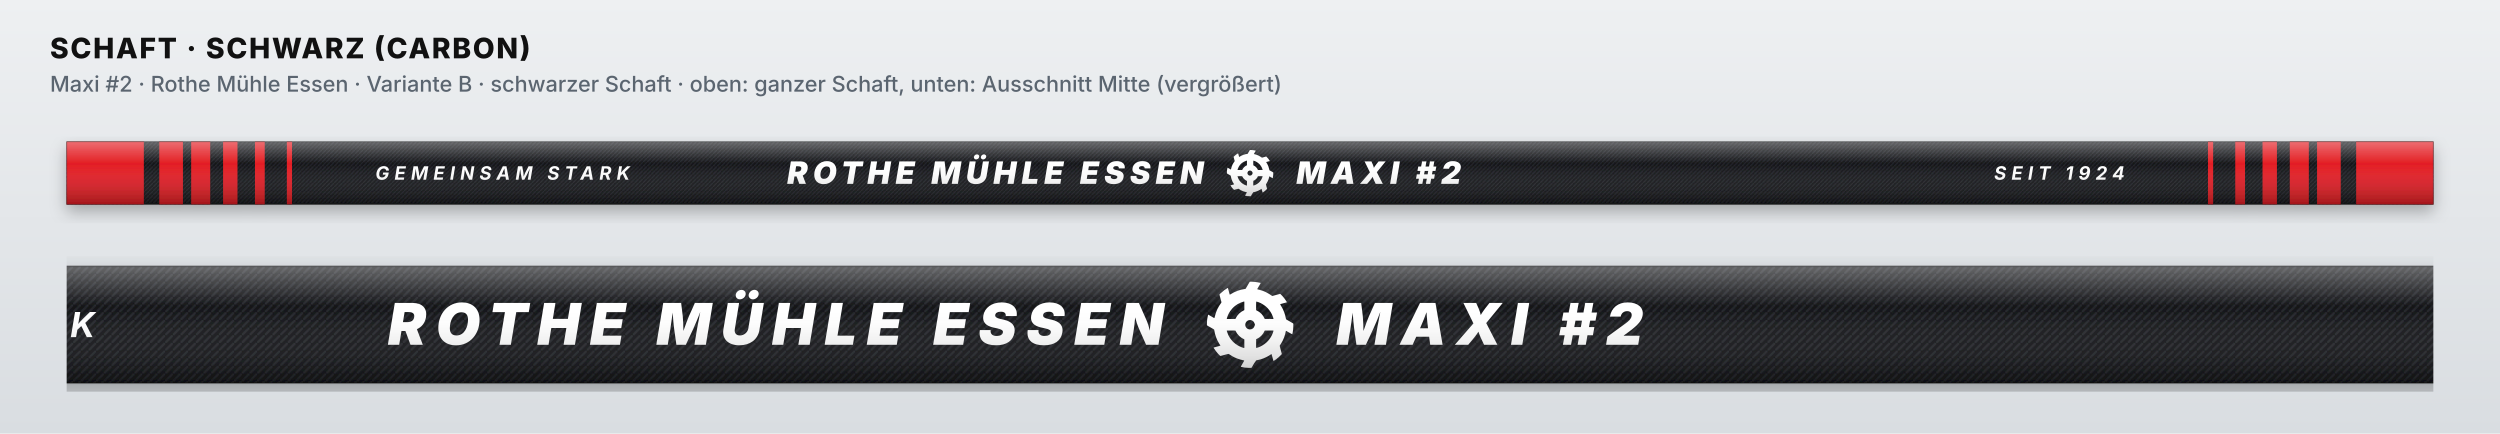
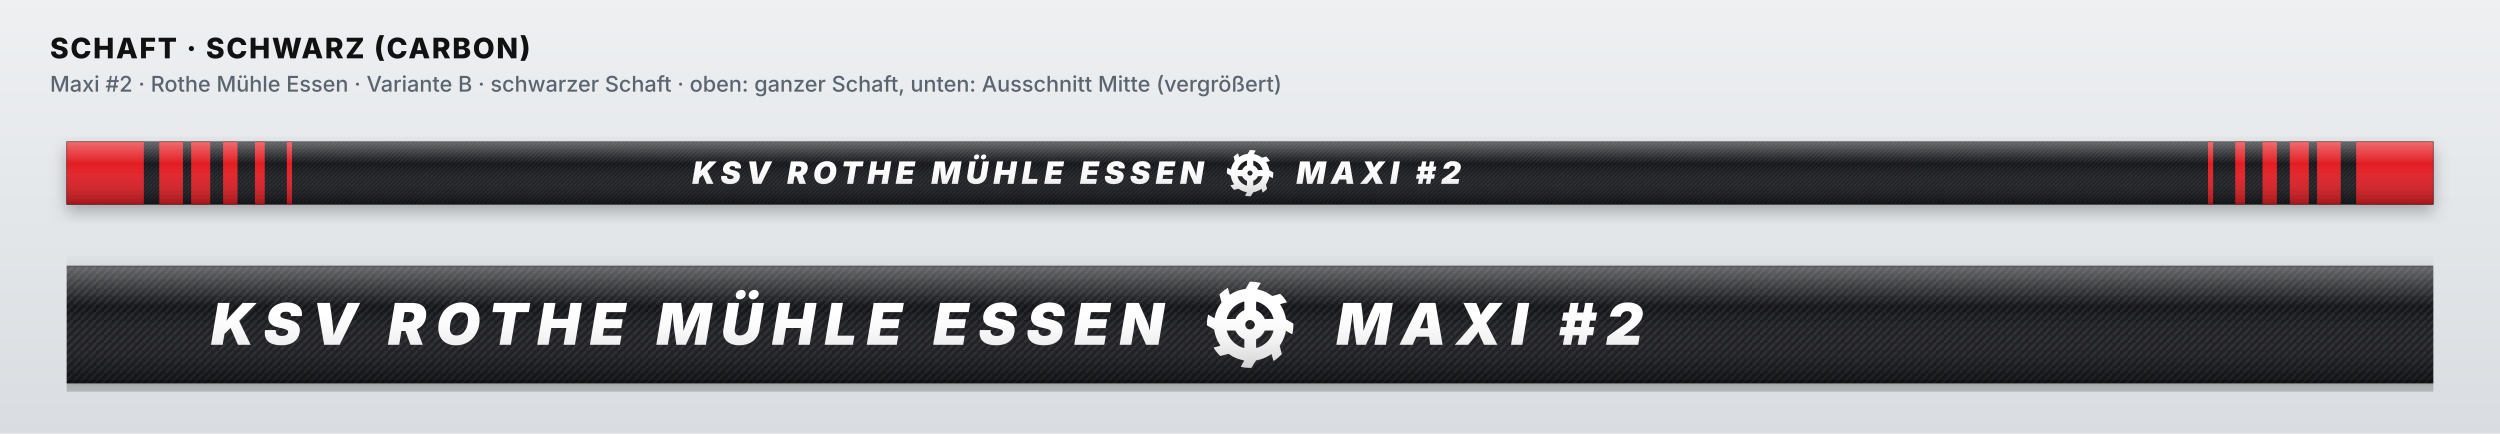
<svg xmlns="http://www.w3.org/2000/svg" width="3000" height="520" viewBox="0 0 3000 520">
  <defs>
    <linearGradient id="redG" x1="0" y1="0" x2="1" y2="0.35">
      <stop offset="0" stop-color="#E31E24" />
      <stop offset="0.55" stop-color="#E31E24" />
      <stop offset="1" stop-color="#B5121B" />
    </linearGradient>
    <linearGradient id="gloss" x1="0" y1="0" x2="0" y2="1">
      <stop offset="0" stop-color="#fff" stop-opacity="0.16" />
      <stop offset="0.45" stop-color="#fff" stop-opacity="0" />
      <stop offset="1" stop-color="#000" stop-opacity="0.10" />
    </linearGradient>
    <linearGradient id="bgG" x1="0" y1="0" x2="0" y2="1">
      <stop offset="0" stop-color="#EEF0F2" />
      <stop offset="1" stop-color="#D9DDE1" />
    </linearGradient>
    <linearGradient id="tube" x1="0" y1="0" x2="0" y2="1">
      <stop offset="0" stop-color="#fff" stop-opacity="0.35" />
      <stop offset="0.35" stop-color="#fff" stop-opacity="0" />
      <stop offset="1" stop-color="#000" stop-opacity="0.28" />
    </linearGradient>
    <pattern id="carbon" width="8" height="8" patternUnits="userSpaceOnUse">
      <rect width="8" height="8" fill="#141518" />
      <path d="M0 8L8 0" stroke="#24262b" stroke-width="2.4" />
    </pattern>
    <filter id="sh" x="-10%" y="-20%" width="120%" height="150%">
      <feDropShadow dx="0" dy="14" stdDeviation="16" flood-color="#000" flood-opacity="0.28" />
    </filter>
    <clipPath id="bladeClip">
      <path d="M-140 205 L-40 200 C200 185 400 70 800 25 C1150 -12 1600 -5 1800 22 C1920 40 1965 90 1955 190 C1945 330 1930 430 1900 510 C1860 620 1780 690 1640 740 C1450 805 1250 830 1100 823 C850 812 600 740 420 640 C250 545 150 380 -40 345 L-140 340 Z" />
    </clipPath>
  </defs>
  <rect width="3000" height="520" fill="url(#bgG)" />
  <text x="60" y="70" font-family="Inter, 'Inter Display', Arial, sans-serif" font-weight="800" font-style="normal" font-size="34" fill="#111" text-anchor="start" letter-spacing="2">SCHAFT · SCHWARZ (CARBON)</text>
  <text x="60" y="110" font-family="Inter, 'Inter Display', Arial, sans-serif" font-weight="500" font-style="normal" font-size="26" fill="#5b6570" text-anchor="start" letter-spacing="0">Maxi #2 · Rothe Mühle Essen · Variante B · schwarzer Schaft · oben: ganzer Schaft, unten: Ausschnitt Mitte (vergrößert)</text>
  <g transform="translate(80 170) scale(0.6173913)" filter="url(#sh)">
    <rect width="4600" height="122" fill="url(#carbon)" />
    <rect width="150" height="122" fill="#E31E24" />
    <rect x="4450" width="150" height="122" fill="#E31E24" />
    <rect x="180" width="46" height="122" fill="#E31E24" />
    <rect x="242" width="37" height="122" fill="#E31E24" />
    <rect x="304" width="28" height="122" fill="#E31E24" />
    <rect x="366" width="19" height="122" fill="#E31E24" />
    <rect x="428" width="10" height="122" fill="#E31E24" />
    <rect x="4374" width="46" height="122" fill="#E31E24" />
    <rect x="4321" width="37" height="122" fill="#E31E24" />
    <rect x="4268" width="28" height="122" fill="#E31E24" />
    <rect x="4215" width="19" height="122" fill="#E31E24" />
    <rect x="4162" width="10" height="122" fill="#E31E24" />
    <path d="M227.1 86.3L232.0 86.1L247.3 87.2L256.0 88.4L266.7 90.7L267.3 91.3L267.1 92.3L255.7 112.0L254.9 113.7L255.0 114.4L274.7 120.0L286.5 125.0L299.3 132.0L310.3 139.3L311.7 139.5L339.3 132.0L341.0 132.0L342.0 132.8L348.2 139.0L357.3 150.0L365.6 162.3L365.4 163.3L364.7 163.7L341.3 170.0L340.5 170.7L350.4 188.3L355.3 199.7L359.4 212.3L362.5 226.3L363.7 227.6L388.7 242.0L389.7 243.3L390.0 245.3L389.2 264.0L387.4 276.7L386.0 282.3L385.3 282.7L384.3 282.4L363.3 270.4L362.0 270.5L359.3 282.3L355.2 295.0L350.3 306.3L344.3 317.3L338.9 325.7L339.8 330.7L346.5 355.7L346.4 357.3L345.3 358.7L335.0 368.7L325.0 376.9L316.3 382.7L315.4 382.3L314.9 381.3L309.1 359.7L308.3 357.5L307.7 357.2L298.0 363.4L288.3 368.6L277.0 373.6L264.7 377.6L251.3 380.7L250.0 381.7L246.3 388.0L244.7 389.2L234.1 407.3L232.7 408.6L230.0 408.8L221.0 408.6L208.0 407.6L193.8 405.0L193.4 404.3L193.6 403.3L205.3 383.0L205.9 381.7L205.7 381.0L191.7 377.7L179.3 373.6L169.7 369.5L162.3 365.6L147.7 356.5L144.0 357.0L118.7 363.8L116.7 364.0L115.2 363.0L107.9 355.7L99.7 345.7L91.4 333.7L91.7 332.9L92.7 332.3L114.3 326.5L116.5 325.7L116.9 325.0L111.7 317.0L105.7 306.0L100.7 294.1L96.7 281.3L93.5 265.7L91.7 264.1L67.3 250.0L66.5 249.0L66.3 247.7L66.7 235.0L67.6 226.0L70.7 210.3L71.3 209.8L72.3 210.0L92.3 221.6L93.7 222.2L94.5 222.0L99.8 203.0L105.6 188.7L111.8 177.3L120.6 164.3L120.4 161.0L113.5 135.3L113.8 133.3L116.0 131.0L131.0 118.1L144.0 109.6L144.7 109.7L145.3 110.6L150.8 131.0L151.7 134.0L152.3 134.7L167.7 126.0L181.3 120.1L194.3 116.1L210.7 113.0L212.3 111.1L225.7 88.0ZM205.0 160.3L193.7 164.1L181.3 170.2L172.5 176.3L167.6 180.3L161.7 186.2L154.7 194.8L150.7 200.7L146.7 208.1L143.7 215.1L140.7 224.3L140.8 225.3L142.0 225.8L173.0 225.6L177.7 217.0L180.7 212.5L187.7 204.7L196.3 198.0L206.0 192.8L206.5 190.7L206.5 162.0L206.0 160.3ZM251.0 160.6L250.5 163.0L250.5 191.3L251.0 193.2L258.3 197.0L263.0 200.1L271.0 207.1L277.3 215.1L282.6 225.0L283.3 225.6L315.0 225.7L315.5 224.3L313.3 217.0L309.3 207.7L305.3 200.3L301.2 194.3L294.7 186.3L289.0 180.7L283.7 176.3L275.0 170.3L267.7 166.3L260.0 163.0L253.7 161.0ZM224.0 230.0L220.7 231.1L217.3 233.0L214.7 235.3L212.6 238.0L210.8 242.0L210.1 245.3L210.0 248.3L210.6 252.0L211.9 255.3L213.9 258.3L216.2 260.7L219.0 262.6L221.7 263.8L225.7 264.8L231.7 264.4L236.3 262.6L239.0 260.7L241.3 258.3L243.3 255.3L244.9 251.0L246.0 249.3L246.0 245.3L242.2 237.3L239.6 234.3L237.0 232.3L231.3 230.0L228.0 229.7ZM141.3 269.0L140.7 270.0L141.7 273.7L146.7 286.4L150.7 293.7L154.9 300.0L162.0 308.7L167.0 313.6L174.0 319.4L181.7 324.5L189.0 328.4L196.3 331.6L203.3 333.8L206.0 334.1L206.5 332.3L206.5 303.3L206.0 301.7L196.7 296.8L187.5 289.7L180.7 282.0L177.7 277.5L173.0 269.1ZM283.7 268.9L282.6 269.7L277.2 279.7L271.0 287.4L264.0 293.7L258.3 297.5L251.3 301.1L250.6 302.3L250.5 332.0L251.0 333.9L253.3 333.7L260.0 331.5L267.0 328.5L273.3 325.2L282.3 319.3L289.2 313.7L295.2 307.7L300.4 301.3L305.3 294.1L309.3 286.9L313.1 278.0L315.4 270.7L315.4 269.3L314.0 268.9Z" fill="#FFFFFF" fill-rule="evenodd" opacity="1" transform="translate(2236.529 -7.860606) scale(0.2787879)" />
-     <text x="2210" y="82" font-family="Inter, 'Inter Display', Arial, sans-serif" font-weight="900" font-style="italic" font-size="60" fill="#FFFFFF" text-anchor="end" letter-spacing="10">ROTHE MÜHLE ESSEN</text>
+     <text x="2210" y="82" font-family="Inter, 'Inter Display', Arial, sans-serif" font-weight="900" font-style="italic" font-size="60" fill="#FFFFFF" text-anchor="end" letter-spacing="10">KSV ROTHE MÜHLE ESSEN</text>
    <text x="2390" y="82" font-family="Inter, 'Inter Display', Arial, sans-serif" font-weight="900" font-style="italic" font-size="60" fill="#FFFFFF" text-anchor="start" letter-spacing="10">MAXI  #2</text>
-     <text x="600" y="74" font-family="Inter, 'Inter Display', Arial, sans-serif" font-weight="700" font-style="italic" font-size="36" fill="#FFFFFF" text-anchor="start" letter-spacing="10">GEMEINSAM STARK</text>
-     <text x="4000" y="74" font-family="Inter, 'Inter Display', Arial, sans-serif" font-weight="700" font-style="italic" font-size="36" fill="#FFFFFF" text-anchor="end" letter-spacing="10">SEIT 1924</text>
    <rect width="4600" height="122" fill="url(#tube)" />
    <rect width="4600" height="122" fill="none" stroke="#000" stroke-opacity="0.25" stroke-width="2" />
  </g>
  <svg x="80" y="300" width="2840" height="170" viewBox="1065.217 -16.913 2469.565 147.826">
    <g filter="url(#sh)">
      <rect width="4600" height="122" fill="url(#carbon)" />
      <rect width="150" height="122" fill="#E31E24" />
      <rect x="4450" width="150" height="122" fill="#E31E24" />
      <rect x="180" width="46" height="122" fill="#E31E24" />
      <rect x="242" width="37" height="122" fill="#E31E24" />
      <rect x="304" width="28" height="122" fill="#E31E24" />
      <rect x="366" width="19" height="122" fill="#E31E24" />
      <rect x="428" width="10" height="122" fill="#E31E24" />
      <rect x="4374" width="46" height="122" fill="#E31E24" />
      <rect x="4321" width="37" height="122" fill="#E31E24" />
      <rect x="4268" width="28" height="122" fill="#E31E24" />
      <rect x="4215" width="19" height="122" fill="#E31E24" />
      <rect x="4162" width="10" height="122" fill="#E31E24" />
      <path d="M227.1 86.3L232.0 86.1L247.3 87.2L256.0 88.4L266.7 90.7L267.3 91.3L267.1 92.3L255.7 112.0L254.9 113.7L255.0 114.4L274.7 120.0L286.5 125.0L299.3 132.0L310.3 139.3L311.7 139.5L339.3 132.0L341.0 132.0L342.0 132.8L348.2 139.0L357.3 150.0L365.6 162.3L365.4 163.3L364.7 163.7L341.3 170.0L340.5 170.7L350.4 188.3L355.3 199.7L359.4 212.3L362.5 226.3L363.7 227.6L388.7 242.0L389.7 243.3L390.0 245.3L389.2 264.0L387.4 276.7L386.0 282.3L385.3 282.7L384.3 282.4L363.3 270.4L362.0 270.5L359.3 282.3L355.2 295.0L350.3 306.3L344.3 317.3L338.9 325.7L339.8 330.7L346.5 355.7L346.4 357.3L345.3 358.7L335.0 368.7L325.0 376.9L316.3 382.7L315.4 382.3L314.9 381.3L309.1 359.7L308.3 357.5L307.7 357.2L298.0 363.4L288.3 368.6L277.0 373.6L264.7 377.6L251.3 380.7L250.0 381.7L246.3 388.0L244.7 389.2L234.1 407.3L232.7 408.6L230.0 408.8L221.0 408.6L208.0 407.6L193.8 405.0L193.4 404.3L193.6 403.3L205.3 383.0L205.9 381.7L205.7 381.0L191.7 377.7L179.3 373.6L169.7 369.5L162.3 365.6L147.7 356.5L144.0 357.0L118.7 363.8L116.7 364.0L115.2 363.0L107.9 355.7L99.7 345.7L91.4 333.7L91.7 332.9L92.7 332.3L114.3 326.5L116.5 325.7L116.9 325.0L111.7 317.0L105.7 306.0L100.7 294.1L96.7 281.3L93.5 265.7L91.7 264.1L67.3 250.0L66.5 249.0L66.3 247.7L66.7 235.0L67.6 226.0L70.7 210.3L71.3 209.8L72.3 210.0L92.3 221.6L93.7 222.2L94.5 222.0L99.8 203.0L105.6 188.7L111.8 177.3L120.6 164.3L120.4 161.0L113.5 135.3L113.8 133.3L116.0 131.0L131.0 118.1L144.0 109.6L144.7 109.7L145.3 110.6L150.8 131.0L151.7 134.0L152.3 134.7L167.7 126.0L181.3 120.1L194.3 116.1L210.7 113.0L212.3 111.1L225.7 88.0ZM205.0 160.3L193.7 164.1L181.3 170.2L172.5 176.3L167.6 180.3L161.7 186.2L154.7 194.8L150.7 200.7L146.7 208.1L143.7 215.1L140.7 224.3L140.8 225.3L142.0 225.8L173.0 225.6L177.7 217.0L180.7 212.5L187.7 204.7L196.3 198.0L206.0 192.8L206.5 190.7L206.5 162.0L206.0 160.3ZM251.0 160.6L250.5 163.0L250.5 191.3L251.0 193.2L258.3 197.0L263.0 200.1L271.0 207.1L277.3 215.1L282.6 225.0L283.3 225.6L315.0 225.7L315.5 224.3L313.3 217.0L309.3 207.7L305.3 200.3L301.2 194.3L294.7 186.3L289.0 180.7L283.7 176.3L275.0 170.3L267.7 166.3L260.0 163.0L253.7 161.0ZM224.0 230.0L220.7 231.1L217.3 233.0L214.7 235.3L212.6 238.0L210.8 242.0L210.1 245.3L210.0 248.3L210.6 252.0L211.9 255.3L213.9 258.3L216.2 260.7L219.0 262.6L221.7 263.8L225.7 264.8L231.7 264.4L236.3 262.6L239.0 260.7L241.3 258.3L243.3 255.3L244.9 251.0L246.0 249.3L246.0 245.3L242.2 237.3L239.6 234.3L237.0 232.3L231.3 230.0L228.0 229.7ZM141.3 269.0L140.7 270.0L141.7 273.7L146.7 286.4L150.7 293.7L154.9 300.0L162.0 308.7L167.0 313.6L174.0 319.4L181.7 324.5L189.0 328.4L196.3 331.6L203.3 333.8L206.0 334.1L206.5 332.3L206.5 303.3L206.0 301.7L196.7 296.8L187.5 289.7L180.7 282.0L177.7 277.5L173.0 269.1ZM283.7 268.9L282.6 269.7L277.2 279.7L271.0 287.4L264.0 293.7L258.3 297.5L251.3 301.1L250.6 302.3L250.5 332.0L251.0 333.9L253.3 333.7L260.0 331.5L267.0 328.5L273.3 325.2L282.3 319.3L289.2 313.7L295.2 307.7L300.4 301.3L305.3 294.1L309.3 286.9L313.1 278.0L315.4 270.7L315.4 269.3L314.0 268.9Z" fill="#FFFFFF" fill-rule="evenodd" opacity="1" transform="translate(2236.529 -7.860606) scale(0.2787879)" />
-       <text x="2210" y="82" font-family="Inter, 'Inter Display', Arial, sans-serif" font-weight="900" font-style="italic" font-size="60" fill="#FFFFFF" text-anchor="end" letter-spacing="10">ROTHE MÜHLE ESSEN</text>
+       <text x="2210" y="82" font-family="Inter, 'Inter Display', Arial, sans-serif" font-weight="900" font-style="italic" font-size="60" fill="#FFFFFF" text-anchor="end" letter-spacing="10">KSV ROTHE MÜHLE ESSEN</text>
      <text x="2390" y="82" font-family="Inter, 'Inter Display', Arial, sans-serif" font-weight="900" font-style="italic" font-size="60" fill="#FFFFFF" text-anchor="start" letter-spacing="10">MAXI  #2</text>
-       <text x="600" y="74" font-family="Inter, 'Inter Display', Arial, sans-serif" font-weight="700" font-style="italic" font-size="36" fill="#FFFFFF" text-anchor="start" letter-spacing="10">GEMEINSAM STARK</text>
-       <text x="4000" y="74" font-family="Inter, 'Inter Display', Arial, sans-serif" font-weight="700" font-style="italic" font-size="36" fill="#FFFFFF" text-anchor="end" letter-spacing="10">SEIT 1924</text>
      <rect width="4600" height="122" fill="url(#tube)" />
      <rect width="4600" height="122" fill="none" stroke="#000" stroke-opacity="0.25" stroke-width="2" />
    </g>
  </svg>
</svg>
